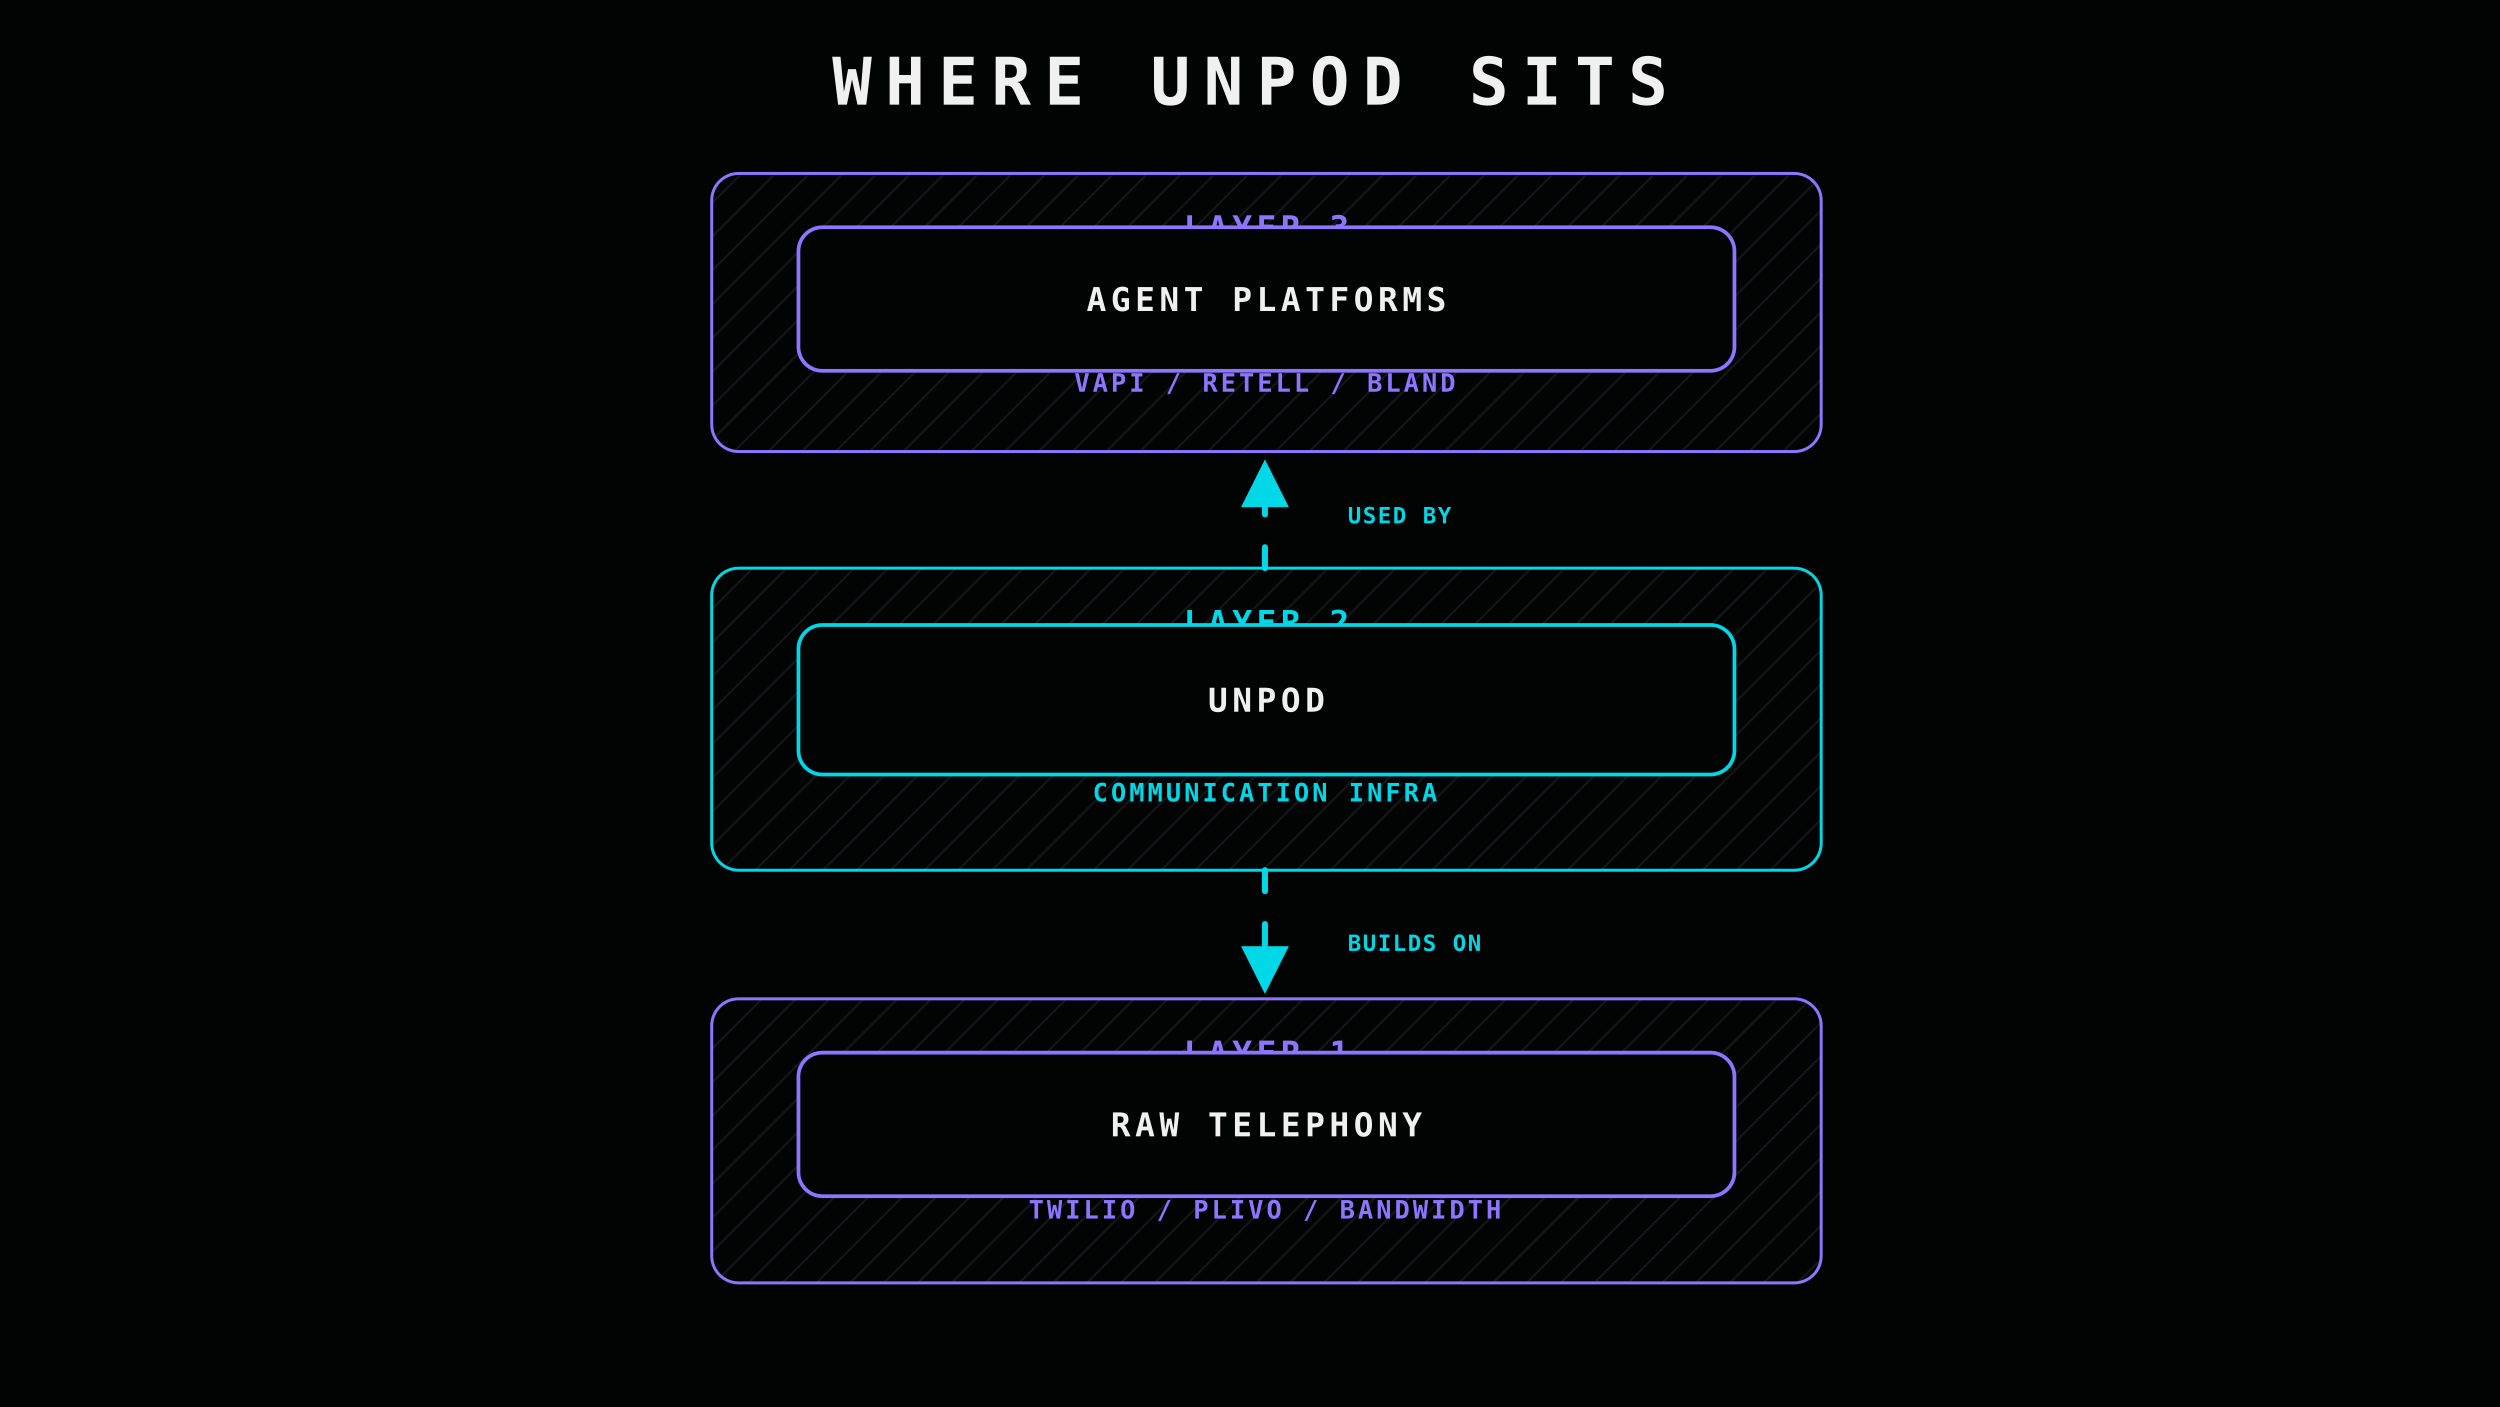
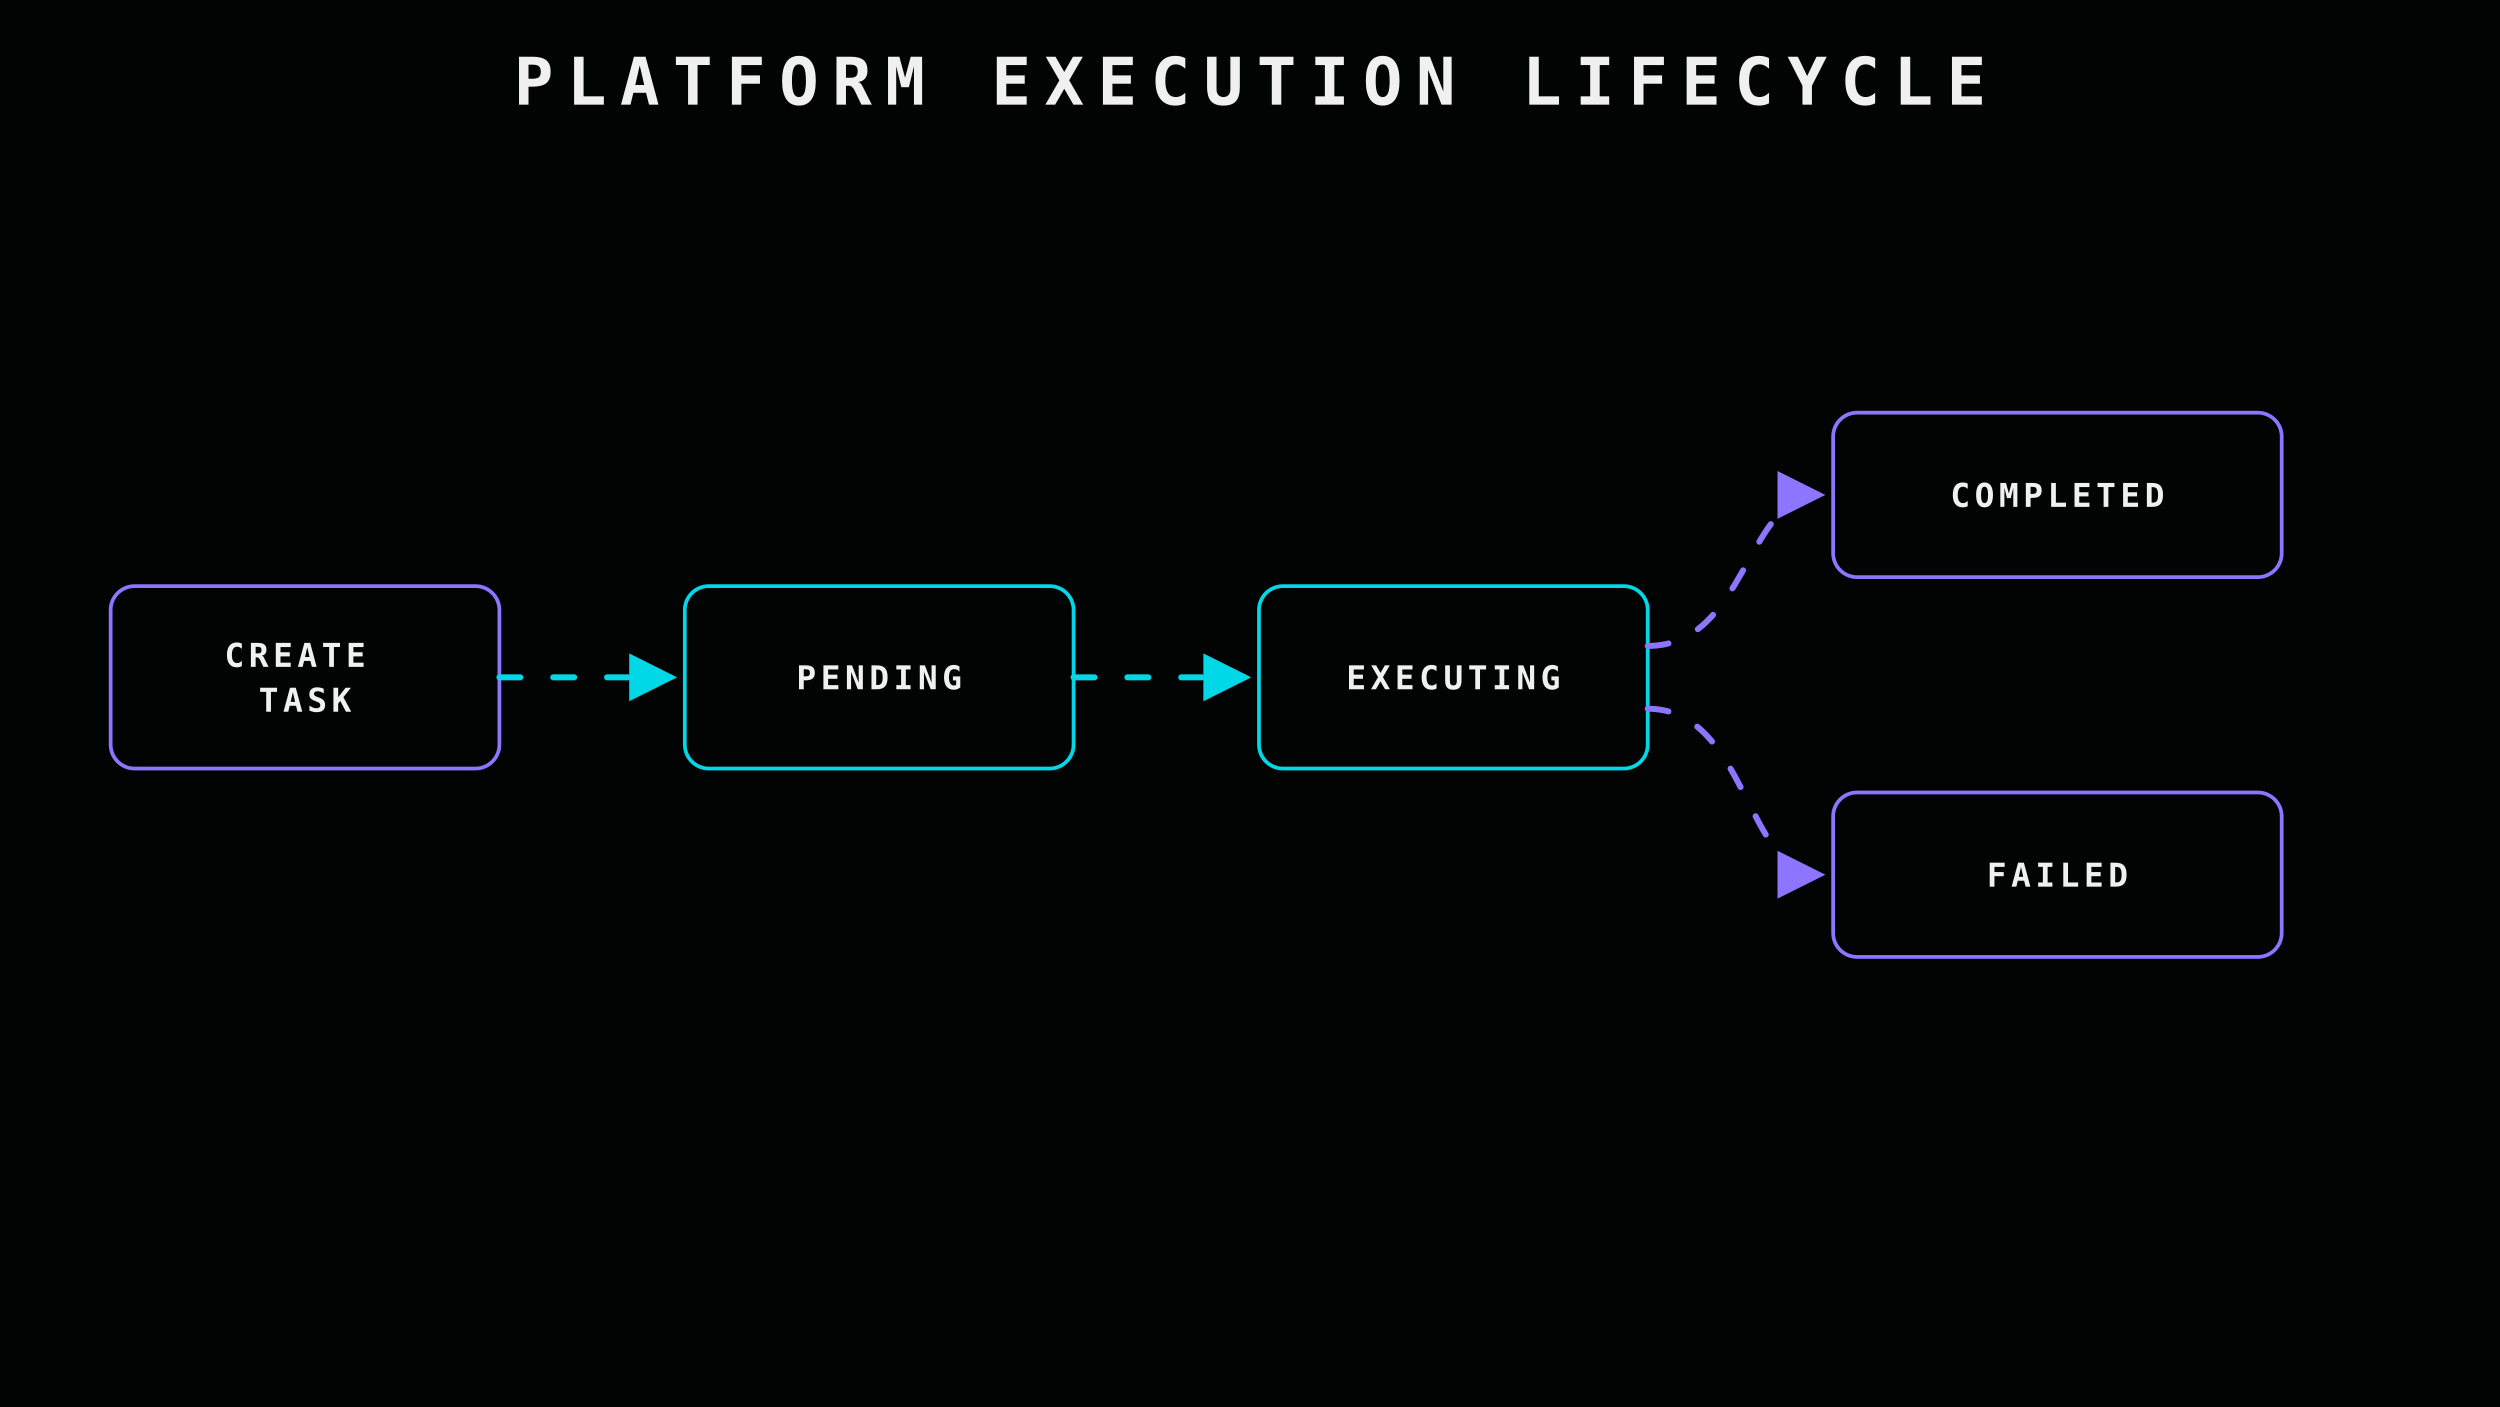
- <svg xmlns="http://www.w3.org/2000/svg" width="1672" height="941" viewBox="0 0 1672 941" role="img" aria-label="WHERE UNPOD SITS">
+ <svg xmlns="http://www.w3.org/2000/svg" width="1672" height="941" viewBox="0 0 1672 941" role="img" aria-label="PLATFORM EXECUTION LIFECYCLE">
  <defs>
    <pattern id="hatch" width="16" height="16" patternUnits="userSpaceOnUse" patternTransform="rotate(45)">
      <line x1="0" y1="0" x2="0" y2="16" stroke="#1a1d22" stroke-width="3" opacity="0.7" />
    </pattern>
    <filter id="glow" x="-80%" y="-80%" width="260%" height="260%">
      <feGaussianBlur stdDeviation="5" result="blur" />
      <feMerge>
        <feMergeNode in="blur" />
        <feMergeNode in="SourceGraphic" />
      </feMerge>
    </filter>
    <marker id="arrow-purple" viewBox="0 0 10 10" refX="8.5" refY="5" markerWidth="8" markerHeight="8" orient="auto-start-reverse">
      <path d="M 0 0 L 10 5 L 0 10 z" fill="#8d75ff" />
    </marker>
    <marker id="arrow-cyan" viewBox="0 0 10 10" refX="8.5" refY="5" markerWidth="8" markerHeight="8" orient="auto-start-reverse">
      <path d="M 0 0 L 10 5 L 0 10 z" fill="#00d8e8" />
    </marker>
    <style>
      svg { background: #020303; }
      .title { font: 700 44px ui-monospace, SFMono-Regular, Menlo, Consolas, monospace; fill: #f0f0f0; letter-spacing: 9px; }
      .label { font: 700 22px ui-monospace, SFMono-Regular, Menlo, Consolas, monospace; fill: #f0f0f0; letter-spacing: 3px; }
      .small { font: 700 17px ui-monospace, SFMono-Regular, Menlo, Consolas, monospace; fill: #a8abb4; letter-spacing: 2px; }
      .tiny { font: 700 15px ui-monospace, SFMono-Regular, Menlo, Consolas, monospace; fill: #a8abb4; letter-spacing: 1px; }
      .panel { fill: url(#hatch); stroke: #4a4d55; stroke-width: 2; }
      .box { fill: #020303; stroke: #4a4d55; stroke-width: 2.5; }
      .purple { stroke: #8d75ff; }
      .cyan { stroke: #00d8e8; }
      .purpleText { fill: #8d75ff; }
      .cyanText { fill: #00d8e8; }
      .flow { fill: none; stroke-width: 4; stroke-linecap: round; stroke-linejoin: round; stroke-dasharray: 14 22; animation: dash 1.8s linear infinite; }
      .flow.fast { animation-duration: 1.35s; }
      .flow.slow { animation-duration: 2.4s; }
      .dim { opacity: 0.72; }
      .pulse { filter: url(#glow); animation: pulse 1.7s ease-in-out infinite; transform-origin: center; }
      @keyframes dash { to { stroke-dashoffset: -36; } }
      @keyframes pulse { 0%, 100% { opacity: 0.55; } 50% { opacity: 1; } }
      @media (prefers-reduced-motion: reduce) {
        .flow, .pulse { animation: none; }
      }
    </style>
  </defs>
  <rect width="1672" height="941" fill="#020303" />
-   <text x="836" y="70" text-anchor="middle" class="title">WHERE UNPOD SITS</text>
-   <rect x="476" y="116" width="742" height="186" rx="18" class="panel purple" />
-   <text x="847" y="160" text-anchor="middle" class="label purpleText">
-     <tspan x="847" dy="0">LAYER 3</tspan>
+   <text x="836" y="70" text-anchor="middle" class="title">PLATFORM EXECUTION LIFECYCLE</text>
+   <rect x="74" y="392" width="260" height="122" rx="16" class="box purple " />
+   <text x="204" y="446" text-anchor="middle" class="label">
+     <tspan x="204" dy="0">CREATE</tspan>
+     <tspan x="204" dy="30">TASK</tspan>
  </text>
-   <rect x="534" y="152" width="626" height="96" rx="16" class="box purple " />
-   <text x="847" y="208" text-anchor="middle" class="label">
-     <tspan x="847" dy="0">AGENT PLATFORMS</tspan>
+   <rect x="458" y="392" width="260" height="122" rx="16" class="box cyan " />
+   <text x="588" y="461" text-anchor="middle" class="label">
+     <tspan x="588" dy="0">PENDING</tspan>
  </text>
-   <text x="846" y="262" text-anchor="middle" class="small purpleText">
-     <tspan x="846" dy="0">VAPI / RETELL / BLAND</tspan>
+   <rect x="842" y="392" width="260" height="122" rx="16" class="box cyan " />
+   <text x="972" y="461" text-anchor="middle" class="label">
+     <tspan x="972" dy="0">EXECUTING</tspan>
  </text>
-   <rect x="476" y="380" width="742" height="202" rx="18" class="panel cyan" />
-   <text x="847" y="424" text-anchor="middle" class="label cyanText">
-     <tspan x="847" dy="0">LAYER 2</tspan>
+   <rect x="1226" y="276" width="300" height="110" rx="16" class="box purple " />
+   <text x="1376" y="339" text-anchor="middle" class="label">
+     <tspan x="1376" dy="0">COMPLETED</tspan>
  </text>
-   <rect x="534" y="418" width="626" height="100" rx="16" class="box cyan " />
-   <text x="847" y="476" text-anchor="middle" class="label">
-     <tspan x="847" dy="0">UNPOD</tspan>
+   <rect x="1226" y="530" width="300" height="110" rx="16" class="box purple " />
+   <text x="1376" y="593" text-anchor="middle" class="label">
+     <tspan x="1376" dy="0">FAILED</tspan>
  </text>
-   <text x="846" y="536" text-anchor="middle" class="small cyanText">
-     <tspan x="846" dy="0">COMMUNICATION INFRA</tspan>
-   </text>
-   <rect x="476" y="668" width="742" height="190" rx="18" class="panel purple" />
-   <text x="847" y="712" text-anchor="middle" class="label purpleText">
-     <tspan x="847" dy="0">LAYER 1</tspan>
-   </text>
-   <rect x="534" y="704" width="626" height="96" rx="16" class="box purple " />
-   <text x="847" y="760" text-anchor="middle" class="label">
-     <tspan x="847" dy="0">RAW TELEPHONY</tspan>
-   </text>
-   <text x="846" y="815" text-anchor="middle" class="small purpleText">
-     <tspan x="846" dy="0">TWILIO / PLIVO / BANDWIDTH</tspan>
-   </text>
-   <path d="M846 380 V312" class="flow cyan " stroke="#00d8e8" marker-end="url(#arrow-cyan)" />
-   <path d="M846 582 V660" class="flow cyan " stroke="#00d8e8" marker-end="url(#arrow-cyan)" />
-   <text x="936" y="350" text-anchor="middle" class="tiny cyanText">
-     <tspan x="936" dy="0">USED BY</tspan>
-   </text>
-   <text x="946" y="636" text-anchor="middle" class="tiny cyanText">
-     <tspan x="946" dy="0">BUILDS ON</tspan>
-   </text>
+   <path d="M334 453 H448" class="flow cyan " stroke="#00d8e8" marker-end="url(#arrow-cyan)" />
+   <path d="M718 453 H832" class="flow cyan " stroke="#00d8e8" marker-end="url(#arrow-cyan)" />
+   <path d="M1102 432 C1168 432 1168 331 1216 331" class="flow purple " stroke="#8d75ff" marker-end="url(#arrow-purple)" />
+   <path d="M1102 474 C1168 474 1168 585 1216 585" class="flow purple " stroke="#8d75ff" marker-end="url(#arrow-purple)" />
</svg>
